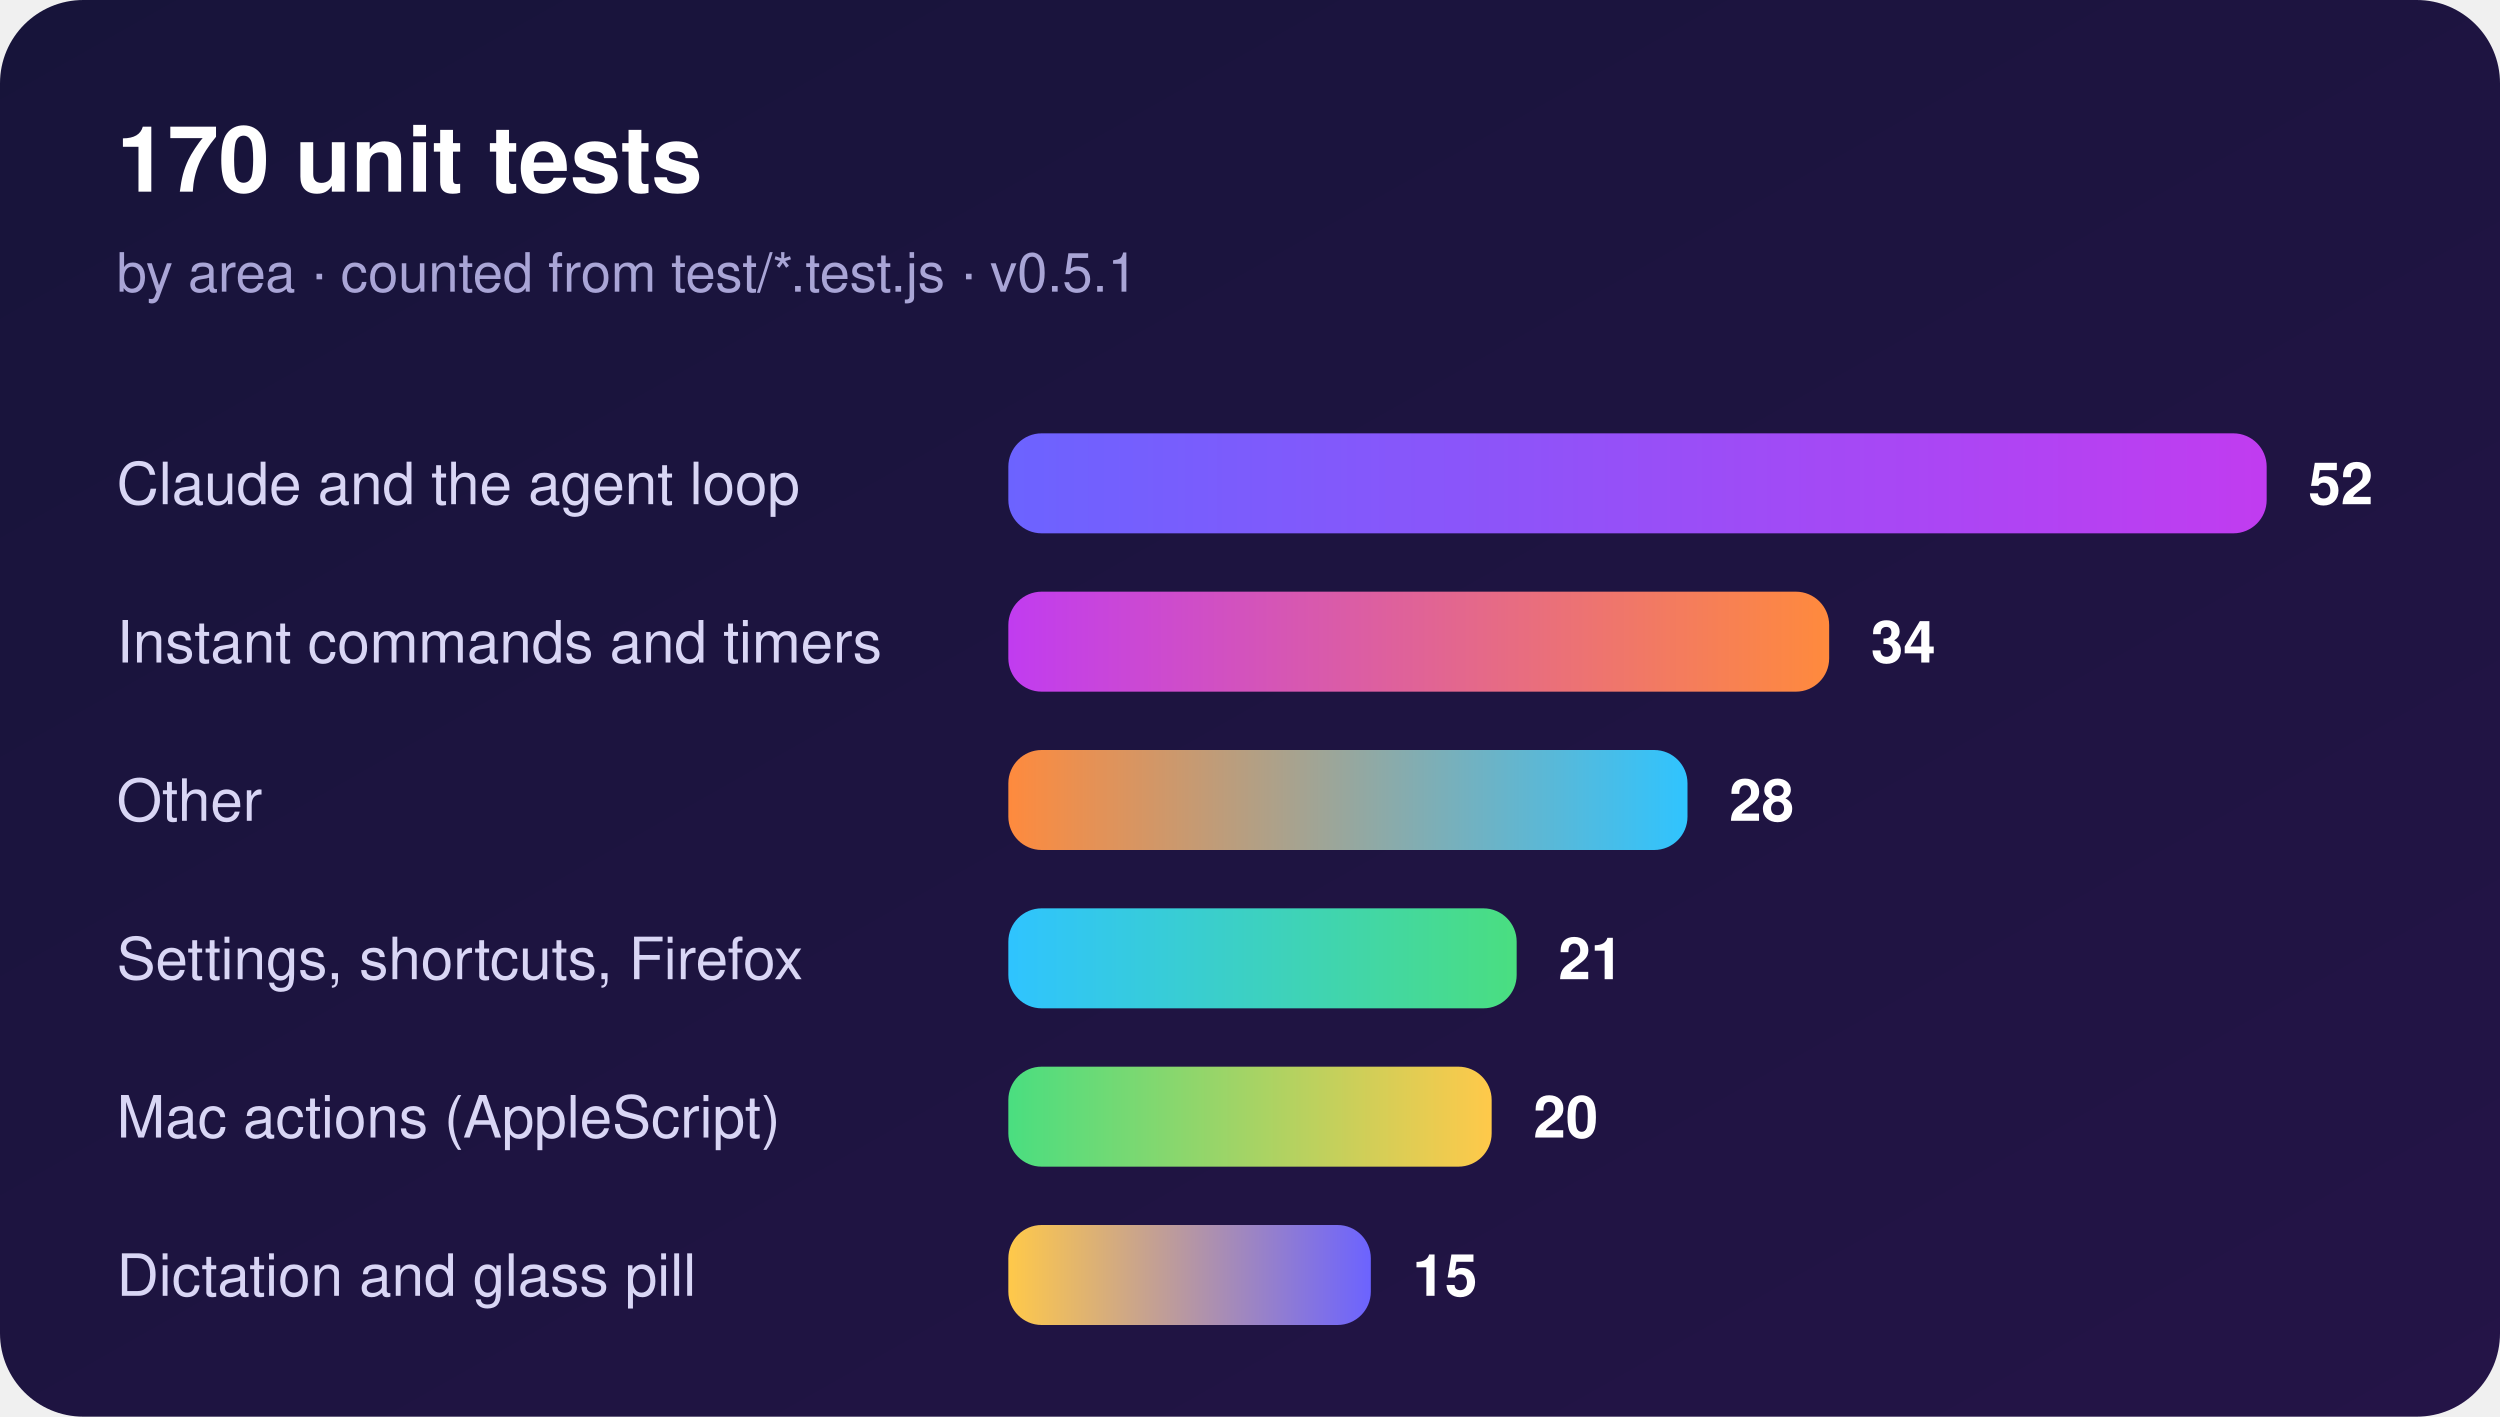
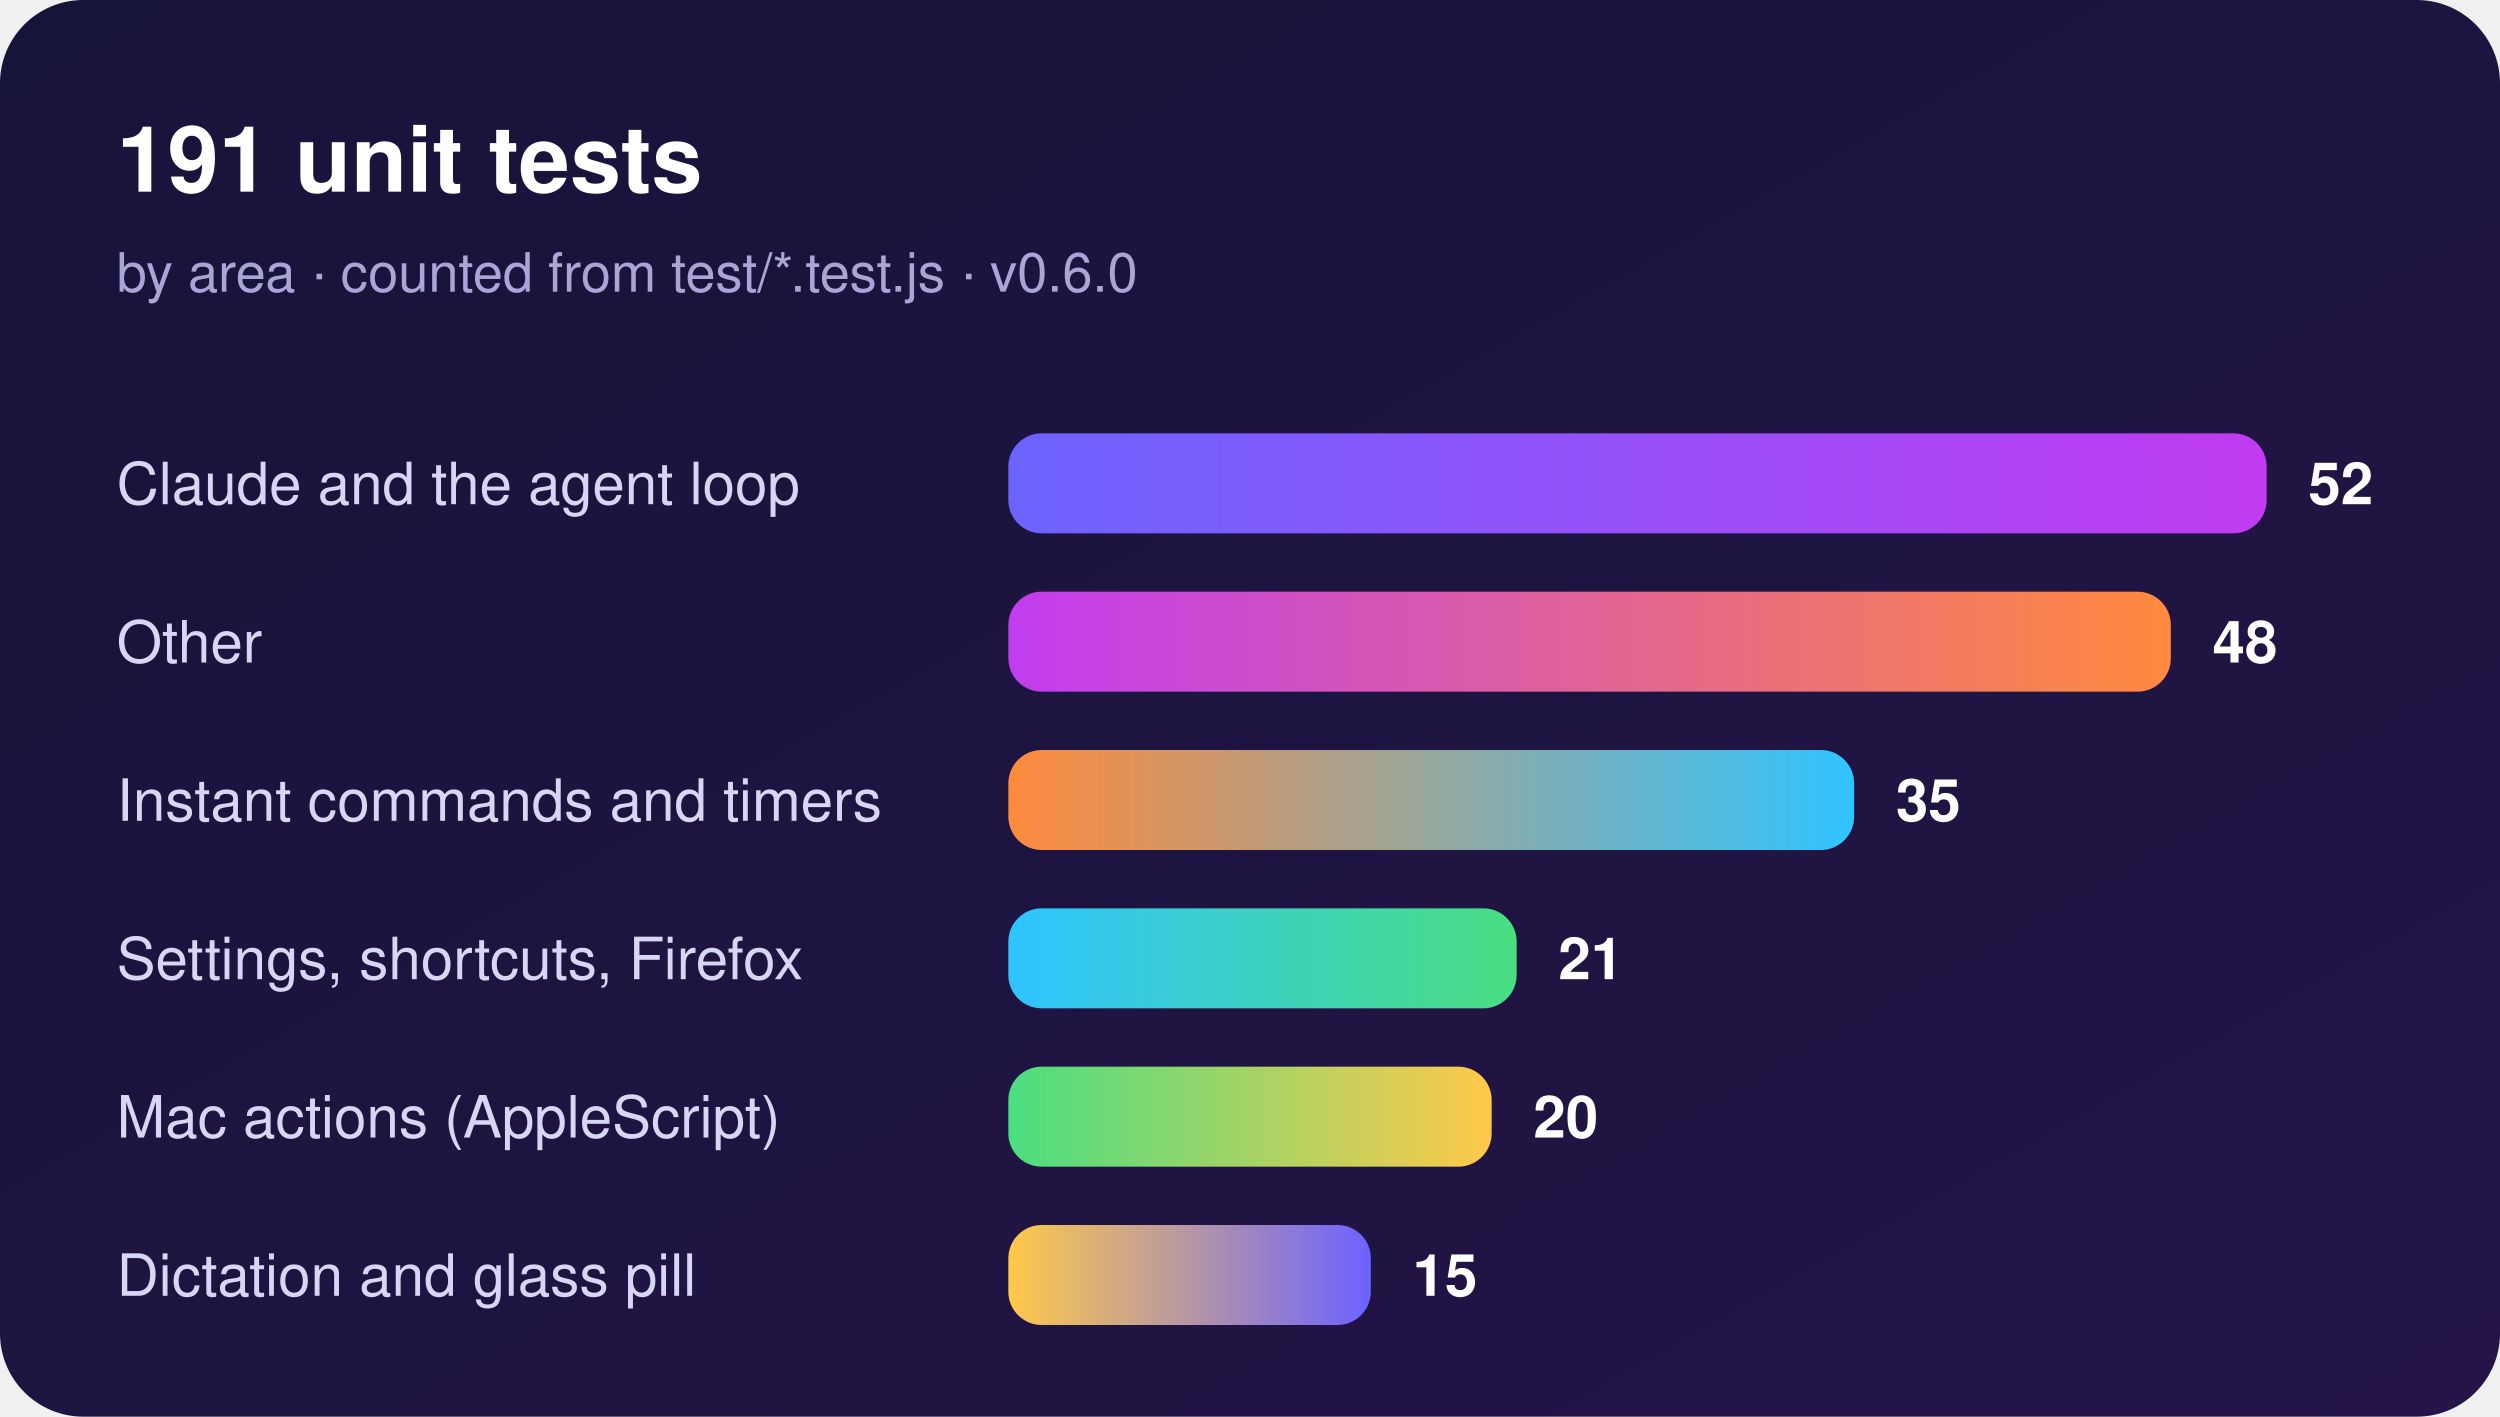
- <svg xmlns="http://www.w3.org/2000/svg" viewBox="0 0 600 340" width="600" height="340" role="img" aria-label="Bar chart: 170 unit tests by area">
+ <svg xmlns="http://www.w3.org/2000/svg" viewBox="0 0 600 340" width="600" height="340" role="img" aria-label="Bar chart: 191 unit tests by area">
  <defs>
    <linearGradient id="g0" x1="0" x2="1">
      <stop offset="0" stop-color="#6C63FF" />
      <stop offset="1" stop-color="#C13CF0" />
    </linearGradient>
    <linearGradient id="g1" x1="0" x2="1">
      <stop offset="0" stop-color="#C13CF0" />
      <stop offset="1" stop-color="#FF8A3D" />
    </linearGradient>
    <linearGradient id="g2" x1="0" x2="1">
      <stop offset="0" stop-color="#FF8A3D" />
      <stop offset="1" stop-color="#2FC4FF" />
    </linearGradient>
    <linearGradient id="g3" x1="0" x2="1">
      <stop offset="0" stop-color="#2FC4FF" />
      <stop offset="1" stop-color="#4ADE80" />
    </linearGradient>
    <linearGradient id="g4" x1="0" x2="1">
      <stop offset="0" stop-color="#4ADE80" />
      <stop offset="1" stop-color="#FFC94A" />
    </linearGradient>
    <linearGradient id="g5" x1="0" x2="1">
      <stop offset="0" stop-color="#FFC94A" />
      <stop offset="1" stop-color="#6C63FF" />
    </linearGradient>
    <linearGradient id="card" x1="0" y1="0" x2="1" y2="1">
      <stop offset="0" stop-color="#17143A" />
      <stop offset="1" stop-color="#241447" />
    </linearGradient>
  </defs>
  <g font-family="-apple-system, BlinkMacSystemFont, 'SF Pro Text', 'Segoe UI', Helvetica, Arial, sans-serif">
    <rect width="600" height="340" rx="20" fill="url(#card)" />
-     <text x="28" y="46" fill="#fff" font-size="22" font-weight="700">170 unit tests</text>
-     <text x="28" y="70" fill="#A9A5D6" font-size="13">by area · counted from test/*.test.js · v0.5.1</text>
+     <text x="28" y="46" fill="#fff" font-size="22" font-weight="700">191 unit tests</text>
+     <text x="28" y="70" fill="#A9A5D6" font-size="13">by area · counted from test/*.test.js · v0.6.0</text>
    <text x="28" y="121" fill="#D9D6F5" font-size="14">Claude and the agent loop</text>
    <rect x="242" y="104" width="302" height="24" rx="8" fill="url(#g0)" />
    <text x="554" y="121" fill="#fff" font-size="14" font-weight="700">52</text>
-     <text x="28" y="159" fill="#D9D6F5" font-size="14">Instant commands and timers</text>
-     <rect x="242" y="142" width="197" height="24" rx="8" fill="url(#g1)" />
-     <text x="449" y="159" fill="#fff" font-size="14" font-weight="700">34</text>
-     <text x="28" y="197" fill="#D9D6F5" font-size="14">Other</text>
-     <rect x="242" y="180" width="163" height="24" rx="8" fill="url(#g2)" />
-     <text x="415" y="197" fill="#fff" font-size="14" font-weight="700">28</text>
+     <text x="28" y="159" fill="#D9D6F5" font-size="14">Other</text>
+     <rect x="242" y="142" width="279" height="24" rx="8" fill="url(#g1)" />
+     <text x="531" y="159" fill="#fff" font-size="14" font-weight="700">48</text>
+     <text x="28" y="197" fill="#D9D6F5" font-size="14">Instant commands and timers</text>
+     <rect x="242" y="180" width="203" height="24" rx="8" fill="url(#g2)" />
+     <text x="455" y="197" fill="#fff" font-size="14" font-weight="700">35</text>
    <text x="28" y="235" fill="#D9D6F5" font-size="14">Settings, shortcuts, Firefox</text>
    <rect x="242" y="218" width="122" height="24" rx="8" fill="url(#g3)" />
    <text x="374" y="235" fill="#fff" font-size="14" font-weight="700">21</text>
    <text x="28" y="273" fill="#D9D6F5" font-size="14">Mac actions (AppleScript)</text>
    <rect x="242" y="256" width="116" height="24" rx="8" fill="url(#g4)" />
    <text x="368" y="273" fill="#fff" font-size="14" font-weight="700">20</text>
    <text x="28" y="311" fill="#D9D6F5" font-size="14">Dictation and glass pill</text>
    <rect x="242" y="294" width="87" height="24" rx="8" fill="url(#g5)" />
    <text x="339" y="311" fill="#fff" font-size="14" font-weight="700">15</text>
  </g>
</svg>
